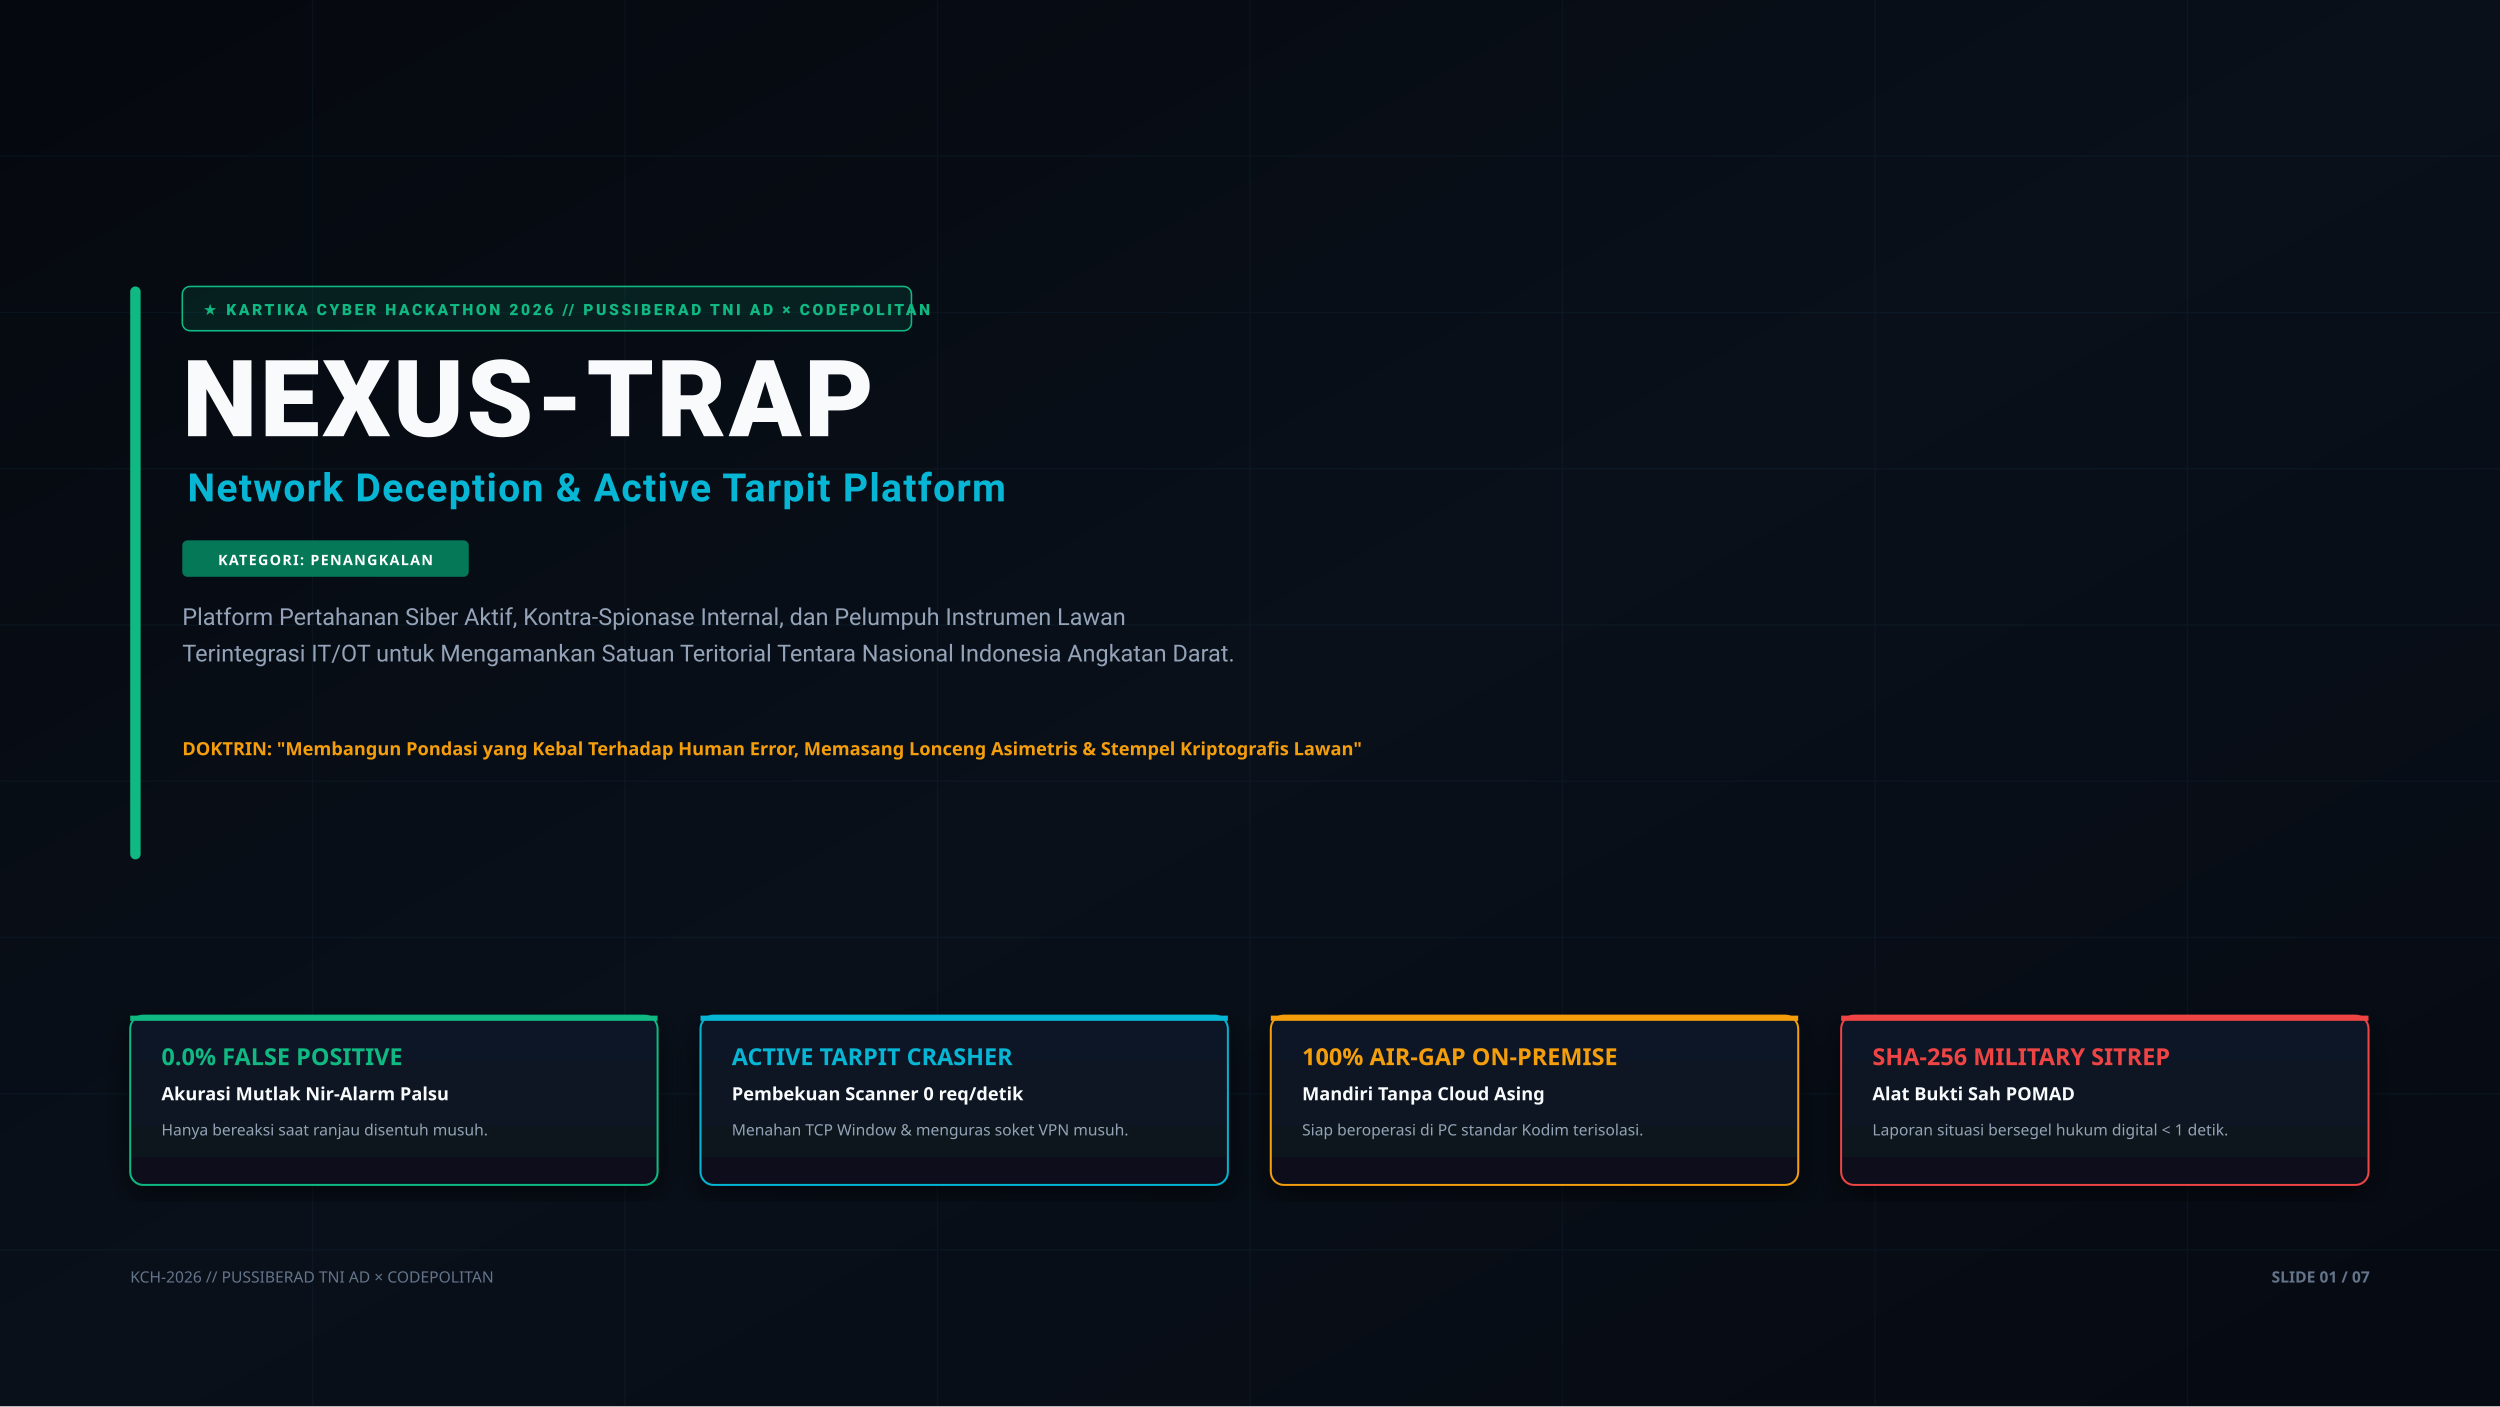
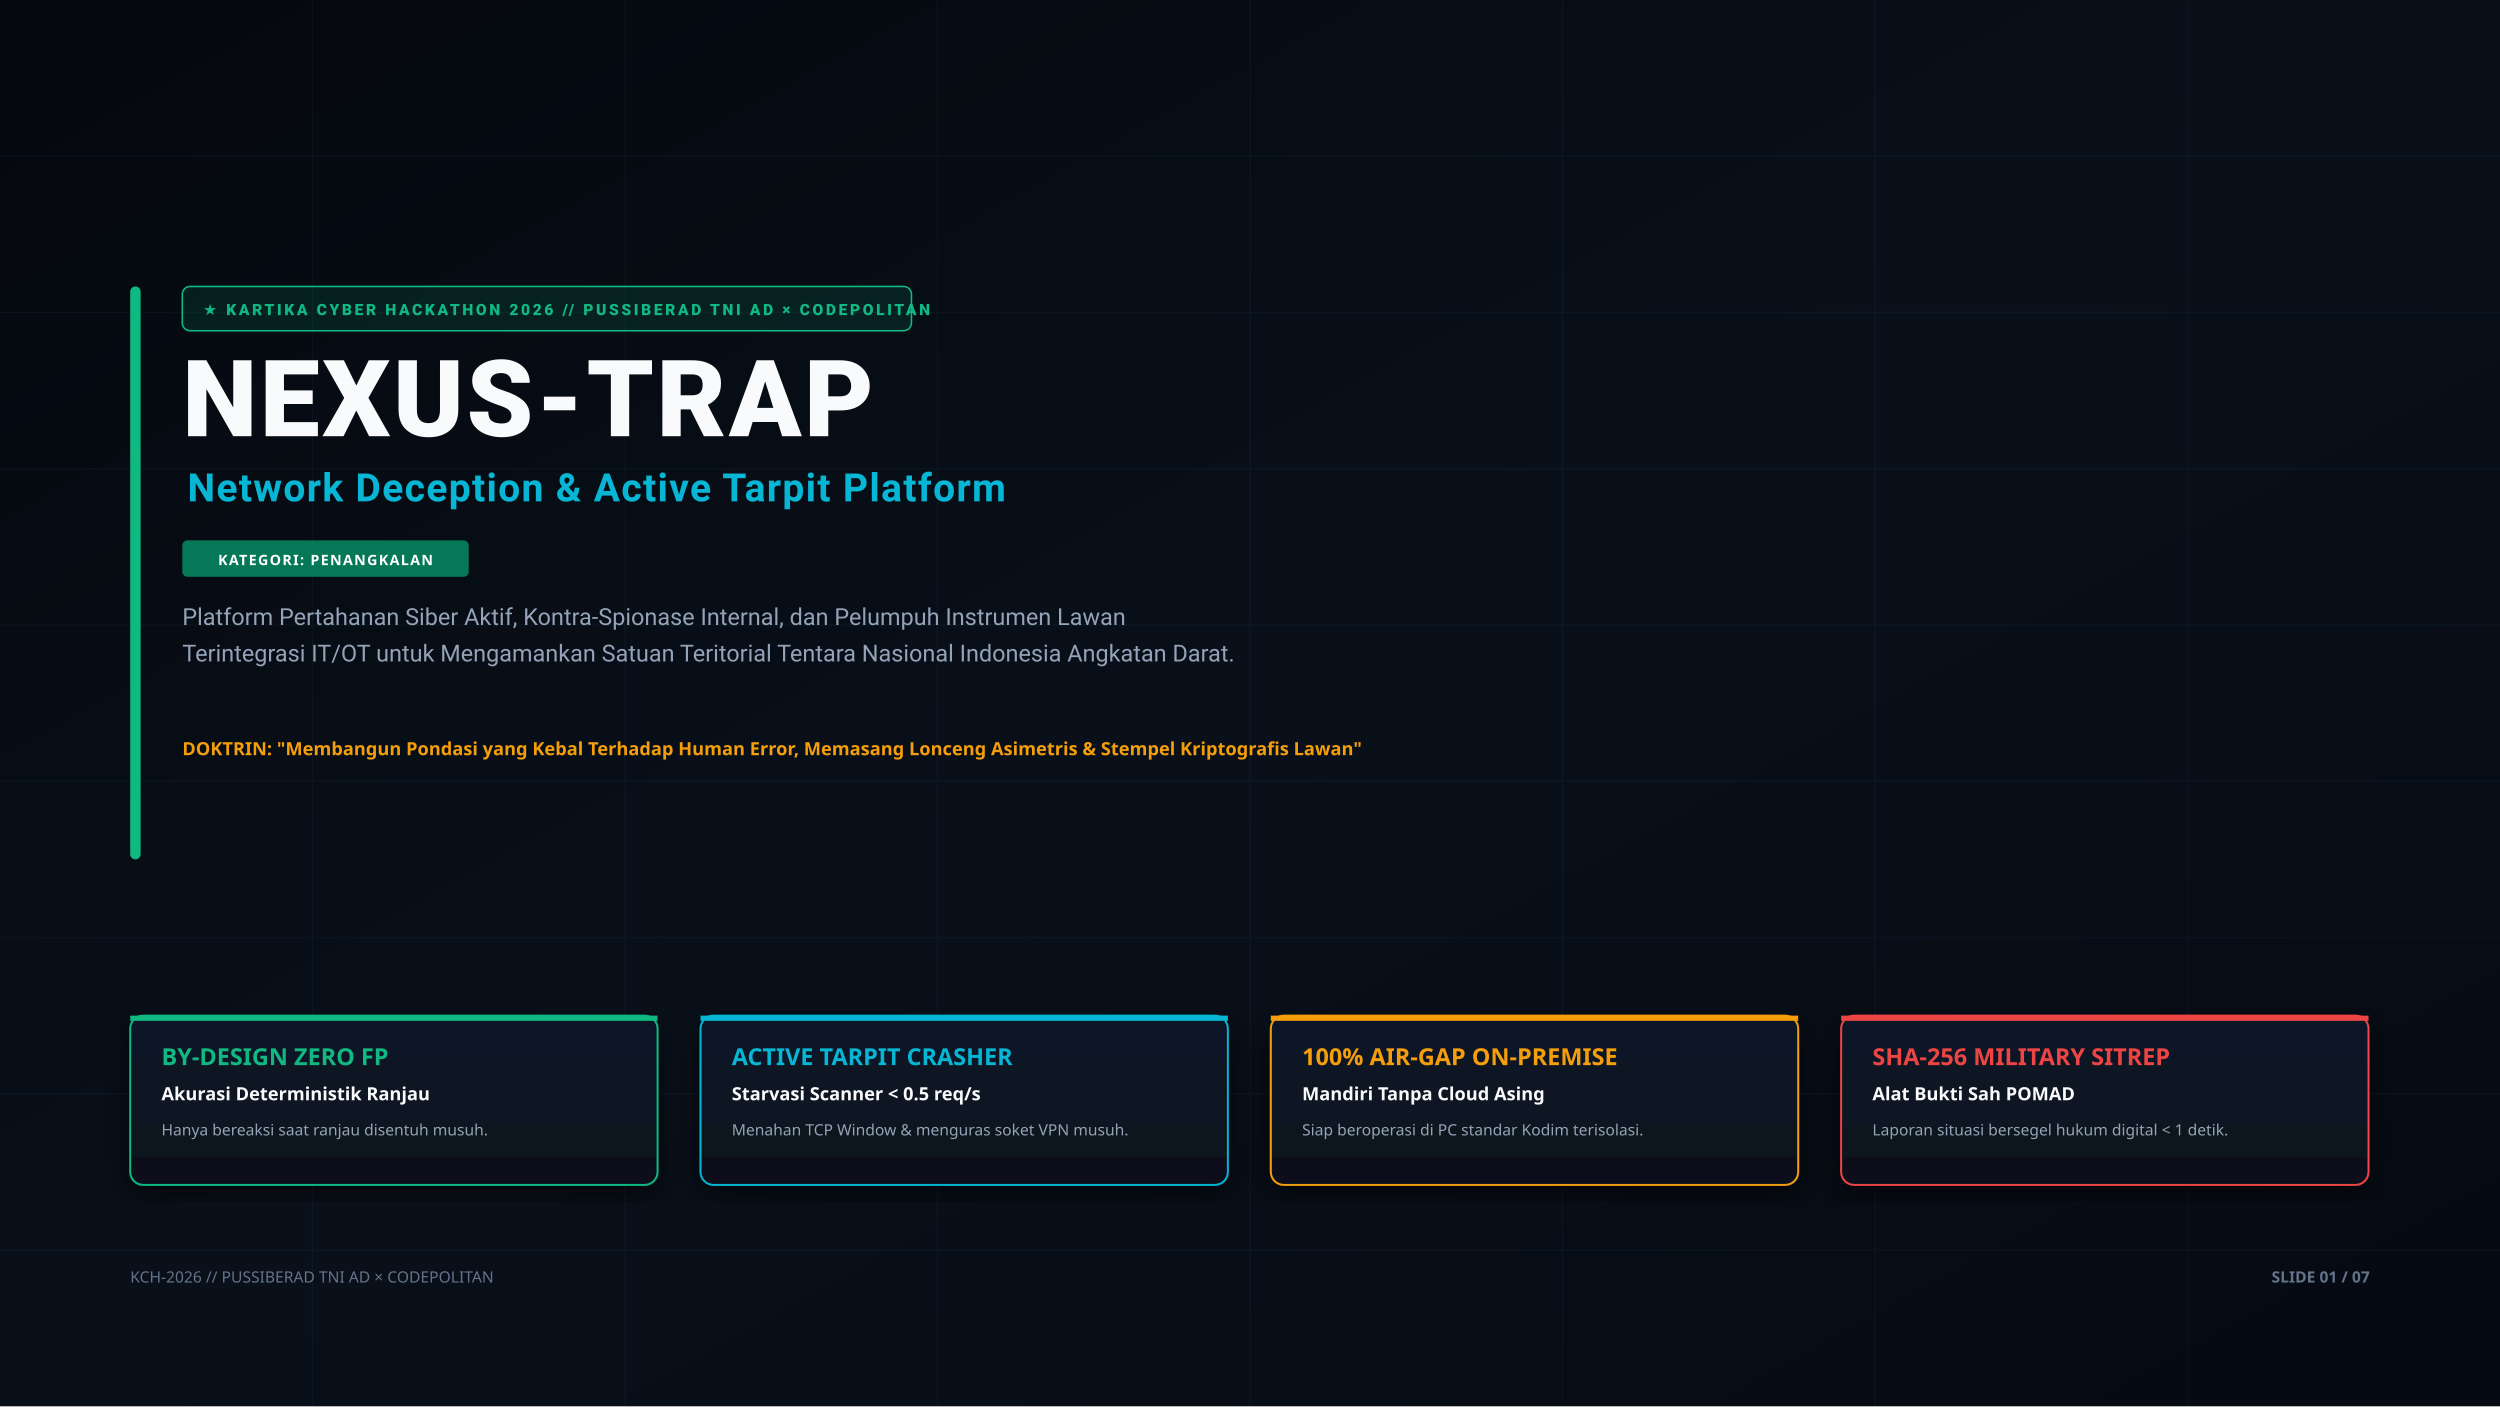
<svg xmlns="http://www.w3.org/2000/svg" viewBox="0 0 1920 1080" width="1920" height="1080">
  <defs>
    <linearGradient id="bg1" x1="0%" y1="0%" x2="100%" y2="100%">
      <stop offset="0%" stop-color="#05080e" />
      <stop offset="50%" stop-color="#09101a" />
      <stop offset="100%" stop-color="#060a12" />
    </linearGradient>
    <linearGradient id="card1" x1="0%" y1="0%" x2="0%" y2="100%">
      <stop offset="0%" stop-color="#0f1928" />
      <stop offset="100%" stop-color="#0a101b" />
    </linearGradient>
    <filter id="shadow1" x="-10%" y="-10%" width="120%" height="120%">
      <feDropShadow dx="0" dy="8" stdDeviation="12" flood-color="#000000" flood-opacity="0.6" />
    </filter>
  </defs>
  <rect width="1920" height="1080" fill="url(#bg1)" />
  <g opacity="0.05" stroke="#38bdf8" stroke-width="1">
    <path d="M 0 120 L 1920 120 M 0 240 L 1920 240 M 0 360 L 1920 360 M 0 480 L 1920 480 M 0 600 L 1920 600 M 0 720 L 1920 720 M 0 840 L 1920 840 M 0 960 L 1920 960" />
    <path d="M 240 0 L 240 1080 M 480 0 L 480 1080 M 720 0 L 720 1080 M 960 0 L 960 1080 M 1200 0 L 1200 1080 M 1440 0 L 1440 1080 M 1680 0 L 1680 1080" />
  </g>
  <rect x="100" y="220" width="8" height="440" rx="4" fill="#10b981" />
  <g transform="translate(140, 220)">
    <rect x="0" y="0" width="560" height="34" rx="6" fill="#10b981" fill-opacity="0.12" stroke="#10b981" stroke-width="1.2" />
    <text x="16" y="22" font-family="'Segoe UI', Roboto, sans-serif" font-size="12" font-weight="800" fill="#10b981" letter-spacing="2">
      ★ KARTIKA CYBER HACKATHON 2026 // PUSSIBERAD TNI AD × CODEPOLITAN
    </text>
    <text x="0" y="115" font-family="'Segoe UI', Roboto, sans-serif" font-size="82" font-weight="900" fill="#f8fafc" letter-spacing="2">
      NEXUS-TRAP
    </text>
    <text x="4" y="165" font-family="'Segoe UI', Roboto, sans-serif" font-size="30" font-weight="700" fill="#06b6d4" letter-spacing="1">
      Network Deception &amp; Active Tarpit Platform
    </text>
    <rect x="0" y="195" width="220" height="28" rx="4" fill="#047857" />
    <text x="110" y="214" font-family="'Segoe UI', sans-serif" font-size="11" font-weight="800" fill="#ffffff" text-anchor="middle" letter-spacing="1">
      KATEGORI: PENANGKALAN
    </text>
    <text x="0" y="260" font-family="'Segoe UI', Roboto, sans-serif" font-size="18" fill="#94a3b8" width="1000">
      <tspan x="0" dy="0">Platform Pertahanan Siber Aktif, Kontra-Spionase Internal, dan Pelumpuh Instrumen Lawan</tspan>
      <tspan x="0" dy="28">Terintegrasi IT/OT untuk Mengamankan Satuan Teritorial Tentara Nasional Indonesia Angkatan Darat.</tspan>
    </text>
    <text x="0" y="360" font-family="'Segoe UI', sans-serif" font-size="14" font-weight="600" fill="#f59e0b">
      DOKTRIN: "Membangun Pondasi yang Kebal Terhadap Human Error, Memasang Lonceng Asimetris &amp; Stempel Kriptografis Lawan"
    </text>
  </g>
  <g transform="translate(100, 780)">
    <g transform="translate(0, 0)">
      <rect width="405" height="130" rx="10" fill="url(#card1)" stroke="#10b981" stroke-width="1.5" filter="url(#shadow1)" />
      <rect x="0" y="0" width="405" height="4" fill="#10b981" />
-       <text x="24" y="38" font-family="'Segoe UI', sans-serif" font-size="18" font-weight="900" fill="#10b981">0.0% FALSE POSITIVE</text>
-       <text x="24" y="65" font-family="'Segoe UI', sans-serif" font-size="14" font-weight="700" fill="#f8fafc">Akurasi Mutlak Nir-Alarm Palsu</text>
+       <text x="24" y="38" font-family="'Segoe UI', sans-serif" font-size="18" font-weight="900" fill="#10b981">BY-DESIGN ZERO FP</text>
+       <text x="24" y="65" font-family="'Segoe UI', sans-serif" font-size="14" font-weight="700" fill="#f8fafc">Akurasi Deterministik Ranjau</text>
      <text x="24" y="92" font-family="'Segoe UI', sans-serif" font-size="12" fill="#94a3b8">Hanya bereaksi saat ranjau disentuh musuh.</text>
    </g>
    <g transform="translate(438, 0)">
      <rect width="405" height="130" rx="10" fill="url(#card1)" stroke="#06b6d4" stroke-width="1.5" filter="url(#shadow1)" />
      <rect x="0" y="0" width="405" height="4" fill="#06b6d4" />
      <text x="24" y="38" font-family="'Segoe UI', sans-serif" font-size="18" font-weight="900" fill="#06b6d4">ACTIVE TARPIT CRASHER</text>
-       <text x="24" y="65" font-family="'Segoe UI', sans-serif" font-size="14" font-weight="700" fill="#f8fafc">Pembekuan Scanner 0 req/detik</text>
+       <text x="24" y="65" font-family="'Segoe UI', sans-serif" font-size="14" font-weight="700" fill="#f8fafc">Starvasi Scanner &lt; 0.5 req/s</text>
      <text x="24" y="92" font-family="'Segoe UI', sans-serif" font-size="12" fill="#94a3b8">Menahan TCP Window &amp; menguras soket VPN musuh.</text>
    </g>
    <g transform="translate(876, 0)">
      <rect width="405" height="130" rx="10" fill="url(#card1)" stroke="#f59e0b" stroke-width="1.5" filter="url(#shadow1)" />
      <rect x="0" y="0" width="405" height="4" fill="#f59e0b" />
      <text x="24" y="38" font-family="'Segoe UI', sans-serif" font-size="18" font-weight="900" fill="#f59e0b">100% AIR-GAP ON-PREMISE</text>
      <text x="24" y="65" font-family="'Segoe UI', sans-serif" font-size="14" font-weight="700" fill="#f8fafc">Mandiri Tanpa Cloud Asing</text>
      <text x="24" y="92" font-family="'Segoe UI', sans-serif" font-size="12" fill="#94a3b8">Siap beroperasi di PC standar Kodim terisolasi.</text>
    </g>
    <g transform="translate(1314, 0)">
      <rect width="405" height="130" rx="10" fill="url(#card1)" stroke="#ef4444" stroke-width="1.5" filter="url(#shadow1)" />
      <rect x="0" y="0" width="405" height="4" fill="#ef4444" />
      <text x="24" y="38" font-family="'Segoe UI', sans-serif" font-size="18" font-weight="900" fill="#ef4444">SHA-256 MILITARY SITREP</text>
      <text x="24" y="65" font-family="'Segoe UI', sans-serif" font-size="14" font-weight="700" fill="#f8fafc">Alat Bukti Sah POMAD</text>
      <text x="24" y="92" font-family="'Segoe UI', sans-serif" font-size="12" fill="#94a3b8">Laporan situasi bersegel hukum digital &lt; 1 detik.</text>
    </g>
  </g>
  <g transform="translate(100, 970)">
    <text x="0" y="15" font-family="'Segoe UI', sans-serif" font-size="12" fill="#64748b">
      KCH-2026 // PUSSIBERAD TNI AD × CODEPOLITAN
    </text>
    <text x="1720" y="15" font-family="'Segoe UI', sans-serif" font-size="12" font-weight="700" fill="#64748b" text-anchor="end">
      SLIDE 01 / 07
    </text>
  </g>
</svg>
